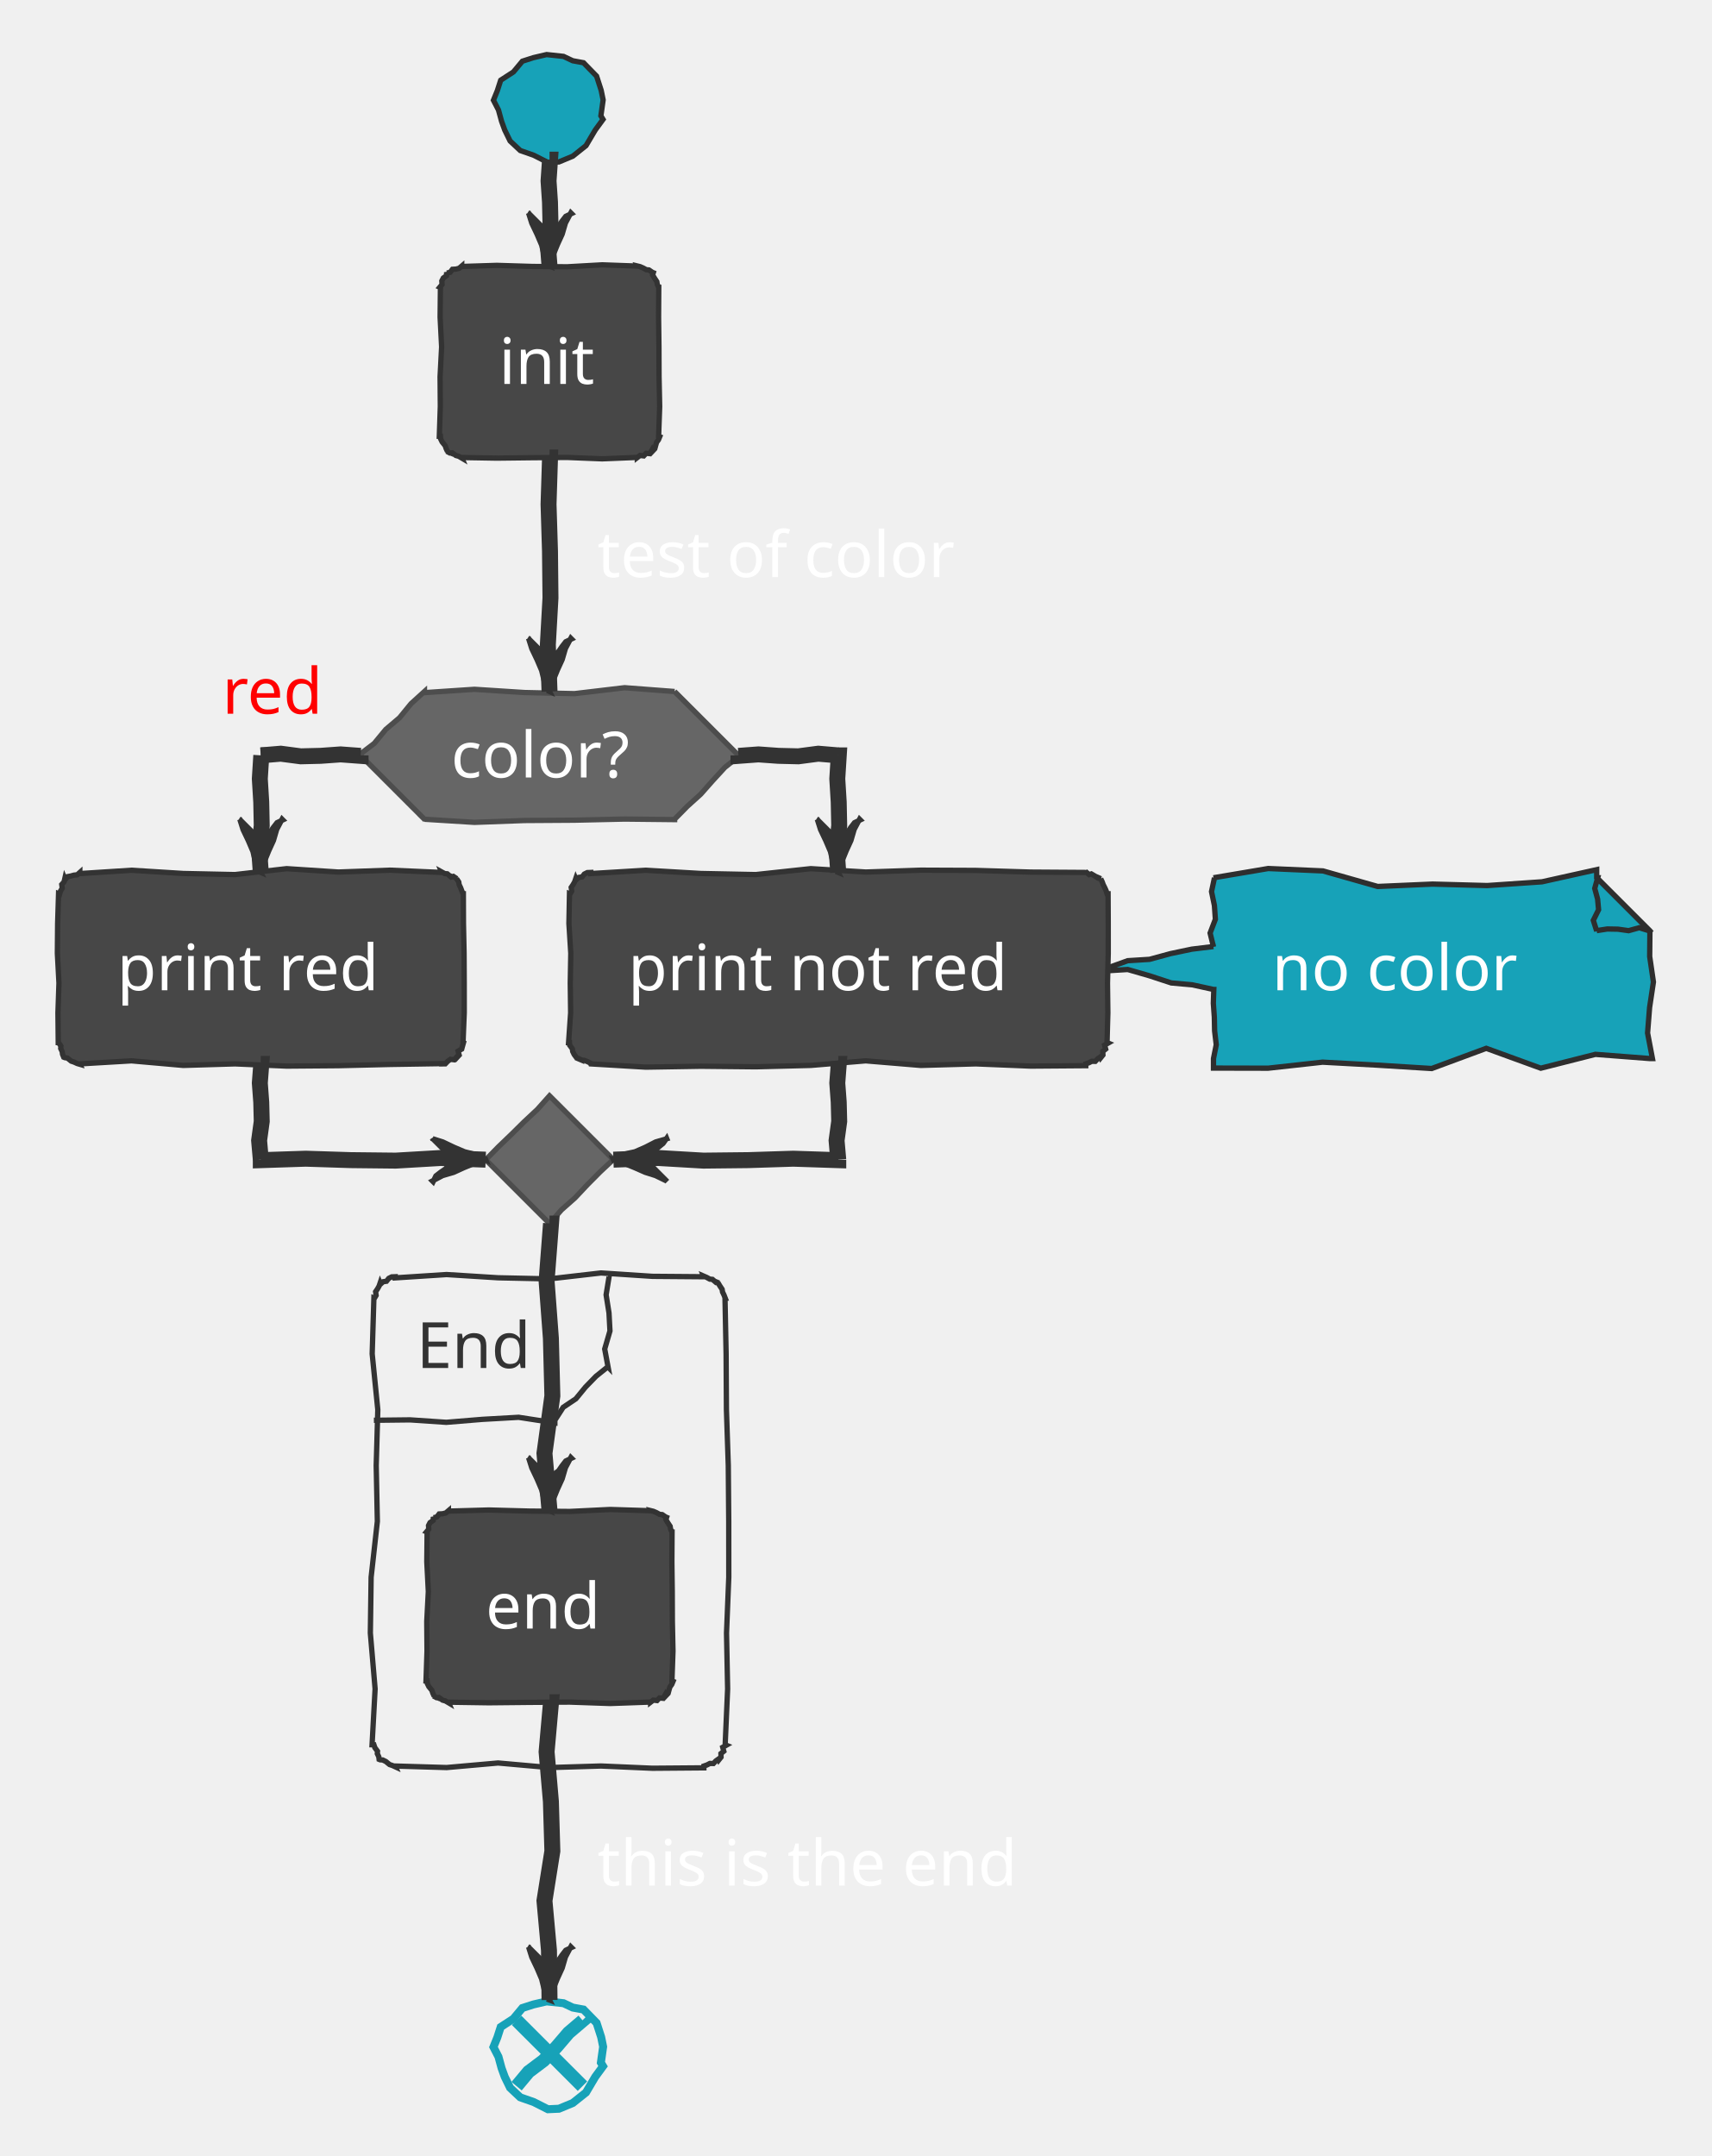
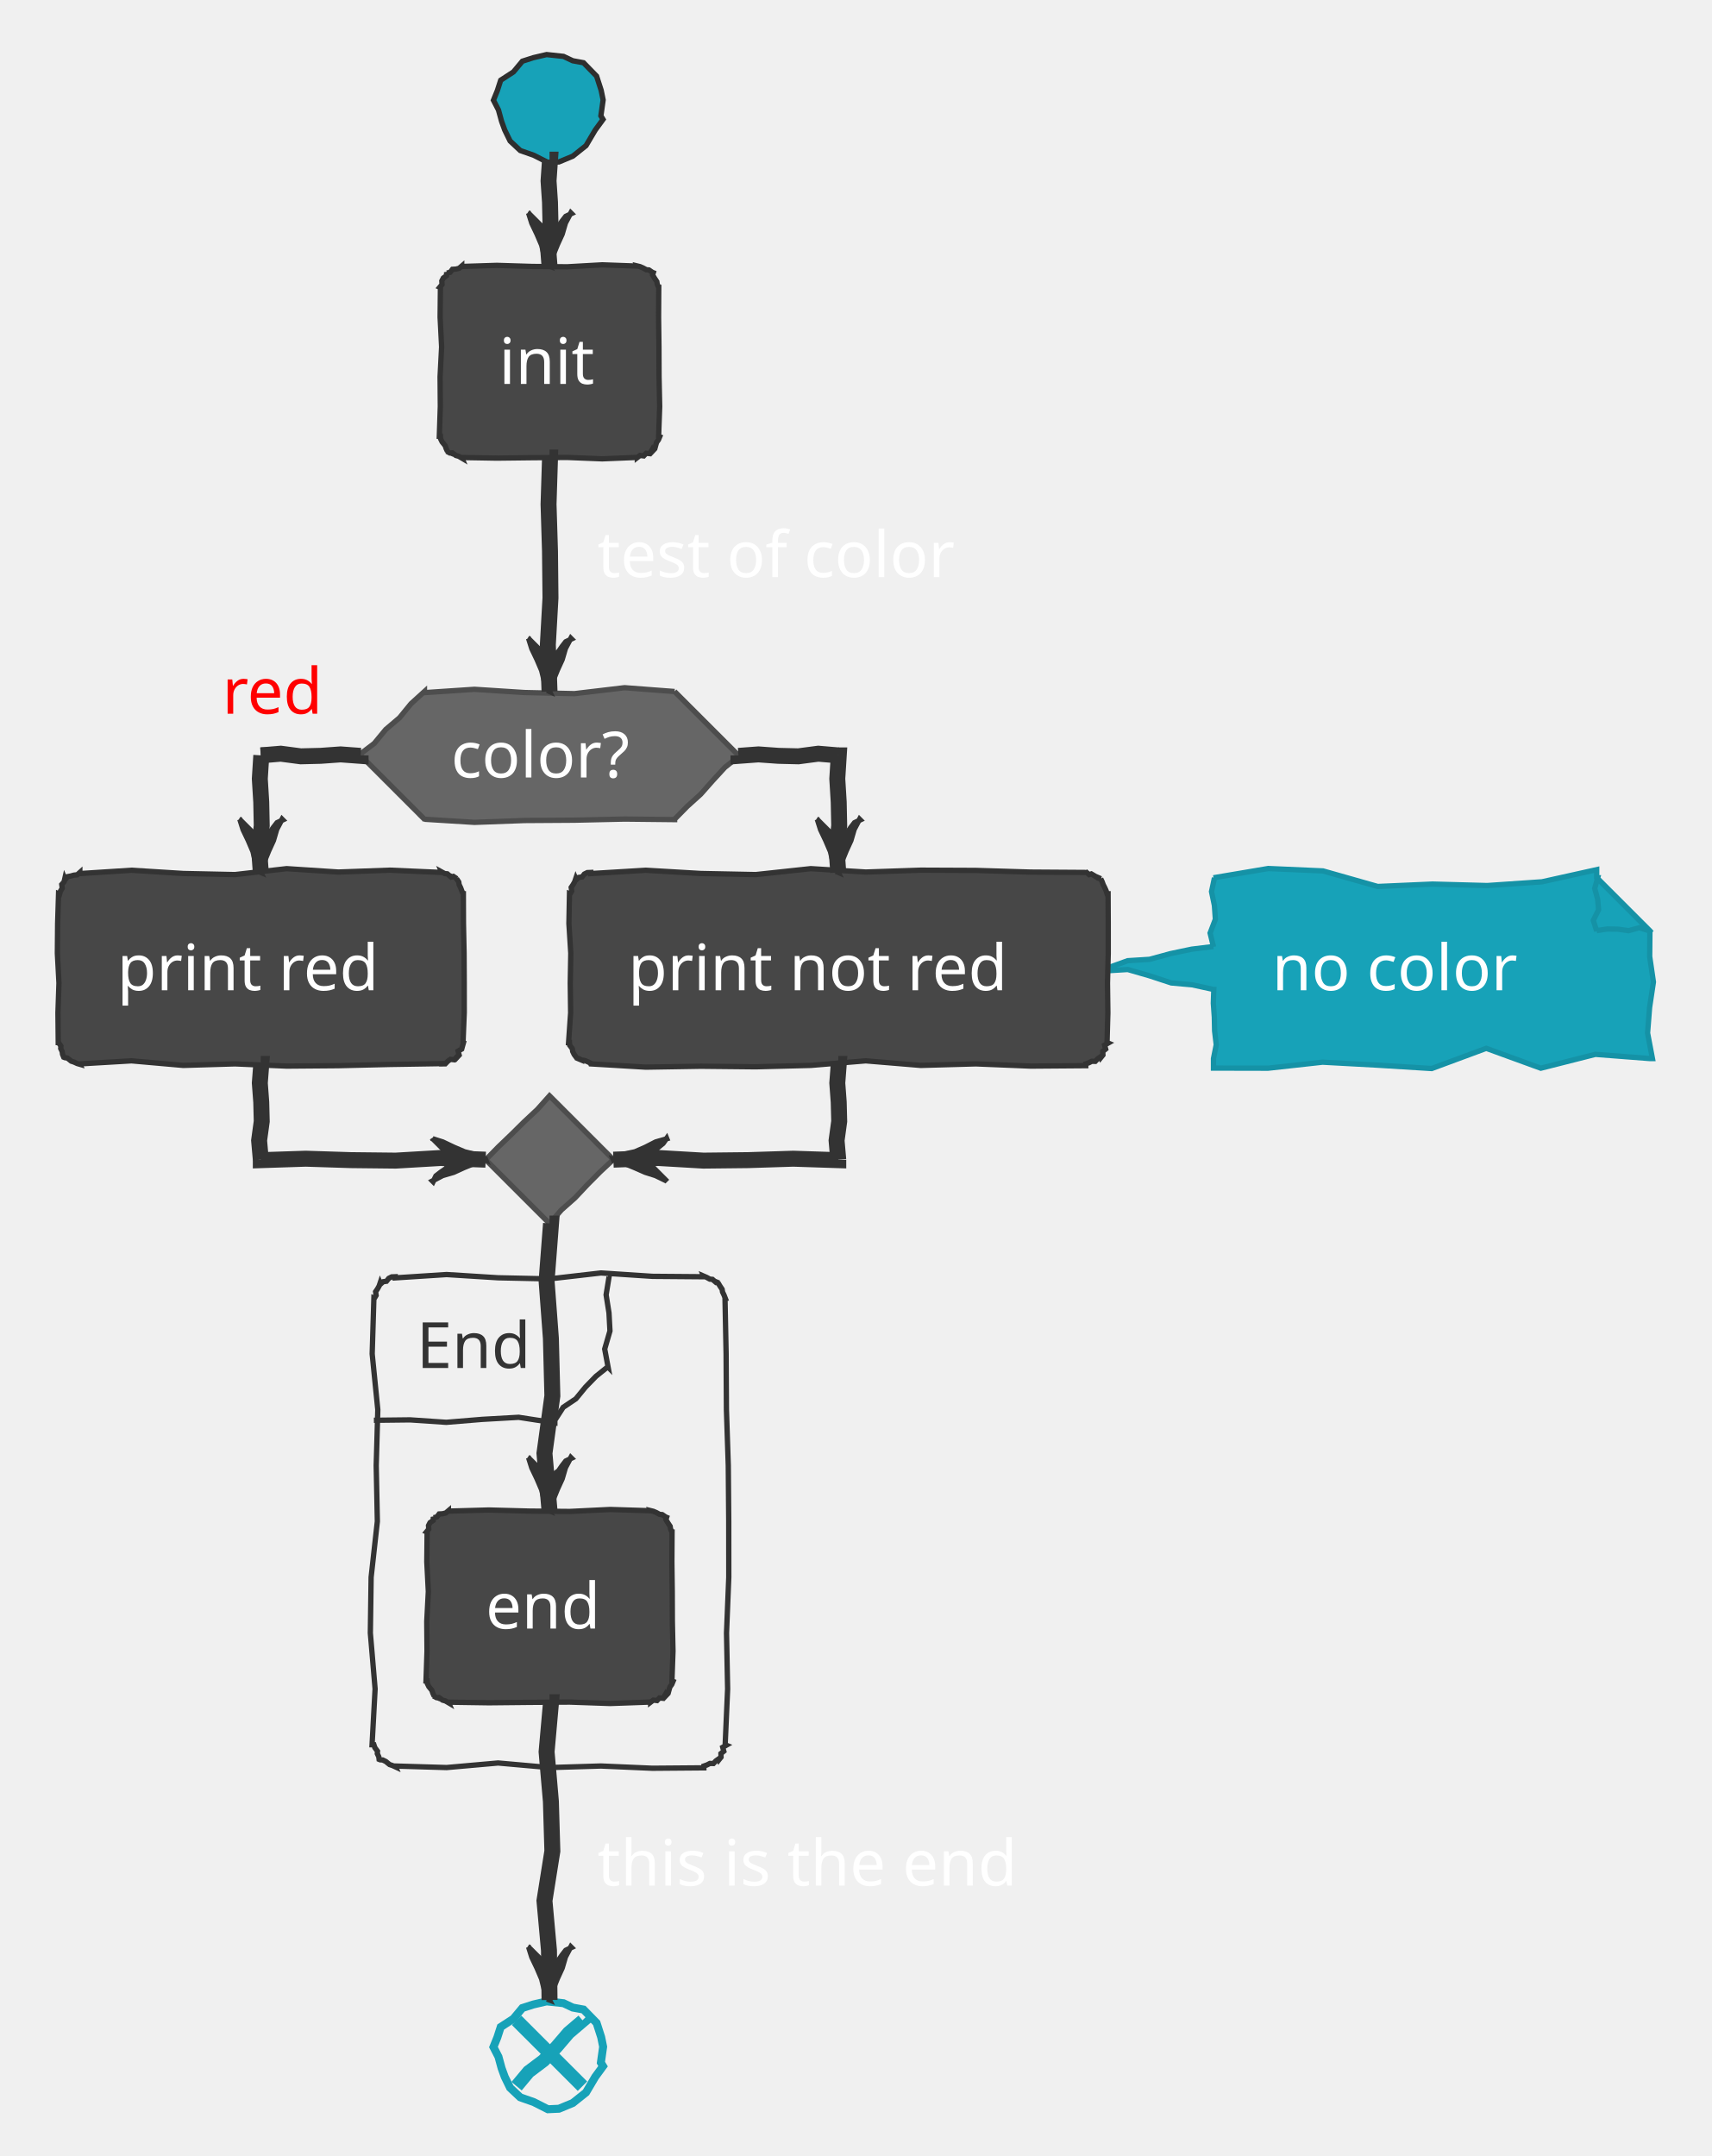
<svg xmlns="http://www.w3.org/2000/svg" contentStyleType="text/css" height="422.917px" preserveAspectRatio="none" style="width:335px;height:422px;" version="1.1" viewBox="0 0 335 422" width="335.417px" zoomAndPan="magnify">
  <defs />
  <g>
    <polygon fill="#17A2B8" points="118.026,23.367,116.499,25.453,114.693,28.509,112.11,30.569,109.396,31.695,107.232,31.792,104.451,30.384,101.826,29.464,99.834,27.596,98.789,25.457,98.169,23.754,97.562,21.53,96.577,19.616,97.334,17.747,97.997,15.7,100.487,14.081,102.239,11.98,104.407,11.283,106.984,10.682,110.289,11.039,112.1,11.893,114.204,12.28,116.763,14.902,117.656,17.669,118.043,19.558,117.604,22.67" style="stroke:#2E2E2E;stroke-width:1.042;" />
    <polygon fill="#474747" points="90.365,52.083,90.365,52.156,97.24,51.94,104.115,52.15,110.99,52.222,117.865,51.836,124.74,52.083,124.729,52.058,125.272,52.191,125.867,52.449,126.498,52.794,127.005,52.838,127.686,53.304,127.864,53.377,127.728,53.809,128.111,54.456,128.557,55.129,128.635,55.649,128.906,56.25,128.93,56.25,128.895,62.077,128.968,67.904,128.989,73.731,129.11,79.557,128.906,85.384,129.121,85.473,128.88,86.064,128.5,86.597,128.323,87.213,128.155,87.834,127.686,88.33,127.59,88.099,127.187,88.792,126.468,88.723,125.989,89.234,125.263,89.148,124.74,89.551,124.74,89.527,117.865,89.808,110.99,89.534,104.115,89.587,97.24,89.668,90.365,89.551,90.42,89.684,89.775,89.305,89.224,89.155,88.521,88.635,88.045,88.666,87.418,88.33,87.594,88.403,87.317,87.8,87.127,87.233,86.531,86.498,86.233,85.887,86.198,85.384,85.982,85.384,86.177,79.557,86.13,73.731,86.434,67.904,86.137,62.077,86.198,56.25,86.088,56.204,86.515,55.691,86.472,54.983,86.764,54.413,87.382,53.979,87.418,53.304,87.476,53.444,88.105,53.295,88.554,52.712,89.228,52.674,89.854,52.517,90.365,52.083" style="stroke:#333333;stroke-width:1.042;" />
    <text fill="#FFFFFF" font-family="&quot;Segoe Print&quot;" font-size="12.5" lengthAdjust="spacing" textLength="19.792" x="97.656" y="75.144">init</text>
    <polygon fill="#666666" points="83.073,135.352,83.073,135.571,92.865,134.92,102.656,135.553,112.448,135.768,122.24,134.608,132.031,135.352,132.012,135.333,134.427,137.747,136.937,140.257,139.514,142.835,141.862,145.182,144.531,147.852,144.667,147.988,141.876,150.197,139.483,152.803,137.137,155.458,134.51,157.831,132.031,160.352,132.031,160.423,122.24,160.318,112.448,160.537,102.656,160.601,92.865,160.962,83.073,160.352,83.238,160.516,80.74,158.018,78.135,155.414,75.687,152.965,73.245,150.524,70.573,147.852,70.396,147.674,73.24,145.518,75.5,142.779,78.204,140.483,80.451,137.73,83.073,135.352" style="stroke:#4D4D4D;stroke-width:1.042;" />
    <text fill="#FFFFFF" font-family="&quot;Segoe Print&quot;" font-size="12.5" lengthAdjust="spacing" textLength="38.542" x="88.281" y="152.179">color?</text>
    <text fill="#FF0000" font-family="&quot;Segoe Print&quot;" font-size="12.5" lengthAdjust="spacing" textLength="21.875" x="43.49" y="139.695">red</text>
    <polygon fill="#474747" points="15.625,170.768,15.625,170.987,25.744,170.337,35.863,170.97,45.982,171.185,56.101,170.025,66.22,170.687,76.339,170.324,86.458,170.768,86.407,170.645,87.038,170.99,87.545,171.035,88.3,171.678,88.732,171.542,89.405,171.989,89.341,171.962,89.787,172.635,89.865,173.156,90.159,173.766,90.371,174.341,90.625,174.935,90.687,174.935,90.708,180.762,90.828,186.589,90.858,192.415,90.861,198.242,90.625,204.069,90.707,204.103,90.53,204.72,90.362,205.341,89.661,205.741,89.866,206.516,89.405,207.015,89.365,206.92,88.886,207.431,88.16,207.345,87.628,207.726,87.146,208.23,86.458,208.236,86.458,208.185,76.339,208.345,66.22,208.588,56.101,208.669,45.982,208.232,35.863,208.535,25.744,207.639,15.625,208.236,15.663,208.327,15.109,208.167,14.506,207.89,13.939,207.7,13.204,207.104,12.679,207.015,12.47,206.929,12.235,206.344,12.172,205.829,11.883,205.221,11.921,204.749,11.458,204.069,11.398,204.069,11.339,198.242,11.538,192.415,11.227,186.589,11.278,180.762,11.458,174.935,11.666,175.021,11.842,174.404,12.182,173.854,12.087,173.124,12.537,172.62,12.679,171.989,12.757,172.178,13.205,171.593,13.845,171.47,14.463,171.297,15.122,171.221,15.625,170.768" style="stroke:#333333;stroke-width:1.042;" />
    <text fill="#FFFFFF" font-family="&quot;Segoe Print&quot;" font-size="12.5" lengthAdjust="spacing" textLength="56.25" x="22.917" y="193.829">print red</text>
-     <path d="M237.5,171.81 L237.695,171.81 L237.116,174.515 L237.679,177.22 L237.87,179.925 L236.839,182.63 L237.5,185.335 L237.486,185.265 L233.256,185.781 L229.097,186.654 L224.988,187.773 L220.708,188.041 L216.667,189.502 L216.767,190.005 L220.719,189.763 L224.964,190.989 L229.245,192.394 L233.318,192.757 L237.5,193.669 L237.563,193.669 L237.47,196.374 L237.665,199.079 L237.721,201.784 L238.042,204.489 L237.5,207.194 L237.5,207.194 L237.5,209.058 L248.177,209.081 L258.854,207.901 L269.531,208.482 L280.208,209.145 L290.885,205.191 L301.562,209.079 L312.24,206.37 L322.917,207.194 L322.917,207.194 L323.411,207.194 L322.458,202.201 L322.853,197.207 L323.603,192.214 L322.872,187.22 L322.917,182.227 L322.986,182.296 L321.055,180.365 L319.022,178.332 L316.664,175.974 L314.771,174.081 L312.5,171.81 L312.5,170.22 L301.786,172.6 L291.071,173.333 L280.357,173.045 L269.643,173.513 L258.929,170.468 L248.214,169.998 L237.5,171.81 L237.5,171.81 " fill="#17A2B8" style="stroke:#2E2E2E;stroke-width:1.042;" />
-     <path d="M312.5,171.81 L312.695,171.81 L312.116,173.893 L312.679,175.977 L312.87,178.06 L311.839,180.143 L312.5,182.227 L312.5,182.155 L314.583,181.832 L316.667,181.871 L318.75,182.163 L320.833,181.586 L322.917,182.227 L323.279,182.589 L320.421,179.731 L318.62,177.93 L316.95,176.259 L314.527,173.837 L312.5,171.81 " fill="#17A2B8" style="stroke:#2E2E2E;stroke-width:1.042;" />
+     <path d="M237.5,171.81 L237.695,171.81 L237.116,174.515 L237.679,177.22 L237.87,179.925 L236.839,182.63 L237.5,185.335 L237.486,185.265 L233.256,185.781 L229.097,186.654 L224.988,187.773 L220.708,188.041 L216.667,189.502 L216.767,190.005 L220.719,189.763 L224.964,190.989 L229.245,192.394 L233.318,192.757 L237.5,193.669 L237.563,193.669 L237.47,196.374 L237.665,199.079 L237.721,201.784 L238.042,204.489 L237.5,207.194 L237.5,207.194 L237.5,209.058 L248.177,209.081 L258.854,207.901 L269.531,208.482 L280.208,209.145 L290.885,205.191 L301.562,209.079 L312.24,206.37 L322.917,207.194 L322.917,207.194 L323.411,207.194 L322.458,202.201 L322.853,197.207 L323.603,192.214 L322.872,187.22 L322.917,182.227 L322.986,182.296 L321.055,180.365 L319.022,178.332 L316.664,175.974 L314.771,174.081 L312.5,171.81 L312.5,170.22 L301.786,172.6 L291.071,173.333 L280.357,173.045 L269.643,173.513 L258.929,170.468 L248.214,169.998 L237.5,171.81 L237.5,171.81 " fill="#17A2B8" style="stroke:#1592A6;stroke-width:1.042;" />
+     <path d="M312.5,171.81 L312.695,171.81 L312.116,173.893 L312.679,175.977 L312.87,178.06 L311.839,180.143 L312.5,182.227 L312.5,182.155 L314.583,181.832 L316.667,181.871 L318.75,182.163 L320.833,181.586 L322.917,182.227 L323.279,182.589 L320.421,179.731 L318.62,177.93 L316.95,176.259 L314.527,173.837 L312.5,171.81 " fill="#17A2B8" style="stroke:#1592A6;stroke-width:1.042;" />
    <text fill="#FFFFFF" font-family="&quot;Segoe Print&quot;" font-size="12.5" lengthAdjust="spacing" textLength="53.125" x="248.958" y="193.829">no color</text>
    <polygon fill="#474747" points="115.625,170.768,115.625,170.987,126.389,170.337,137.153,170.97,147.917,171.185,158.681,170.025,169.444,170.687,180.208,170.324,190.972,170.369,201.736,170.697,212.5,170.768,212.408,170.546,213.163,171.19,213.595,171.054,214.242,171.437,214.914,171.883,215.446,171.989,215.419,171.977,215.712,172.587,215.924,173.163,216.236,173.78,216.499,174.377,216.667,174.935,216.87,174.935,216.9,180.762,216.903,186.589,216.755,192.415,216.828,198.242,216.667,204.069,216.892,204.162,216.191,204.562,216.396,205.338,215.839,205.797,215.862,206.497,215.446,207.015,215.381,206.857,214.848,207.237,214.366,207.741,213.672,207.732,213.103,208.025,212.5,208.236,212.5,208.588,201.736,208.669,190.972,208.232,180.208,208.535,169.444,207.639,158.681,208.532,147.917,208.807,137.153,208.699,126.389,208.874,115.625,208.236,115.561,208.081,114.949,207.782,114.364,207.548,113.849,207.485,113.242,207.196,112.679,207.015,112.897,207.106,112.379,206.403,112.081,205.791,112.02,205.278,111.489,204.57,111.458,204.069,111.278,204.069,111.684,198.242,111.61,192.415,111.713,186.589,111.347,180.762,111.458,174.935,111.561,174.977,111.892,174.424,111.795,173.694,112.16,173.154,112.475,172.595,112.679,171.989,112.765,172.198,113.267,171.743,113.919,171.649,114.373,171.079,114.946,170.795,115.625,170.768" style="stroke:#333333;stroke-width:1.042;" />
    <text fill="#FFFFFF" font-family="&quot;Segoe Print&quot;" font-size="12.5" lengthAdjust="spacing" textLength="82.292" x="122.917" y="193.829">print not red</text>
    <polygon fill="#666666" points="107.552,214.486,107.604,214.537,109.95,216.884,112.6,219.533,115.15,222.084,117.377,224.31,120.052,226.986,120.033,226.967,117.447,229.381,114.958,231.892,112.535,234.469,109.882,236.816,107.552,239.486,107.688,239.622,104.897,236.831,102.504,234.437,100.158,232.092,97.531,229.465,95.052,226.986,95.069,227.002,97.544,224.478,100.096,222.03,102.611,219.544,105.196,217.13,107.552,214.486" style="stroke:#4D4D4D;stroke-width:1.042;" />
    <polygon fill="none" points="77.344,249.902,77.344,250.121,87.413,249.471,97.483,250.104,107.552,250.319,117.621,249.159,127.691,249.821,137.76,249.902,137.704,249.766,138.299,250.023,138.93,250.369,139.436,250.413,140.191,251.056,140.707,251.123,140.505,251.039,140.887,251.686,141.333,252.359,141.411,252.879,141.705,253.489,141.927,254.069,141.894,254.069,142.113,264.998,142.176,275.928,142.537,286.857,142.626,297.786,142.635,308.716,142.192,319.645,142.41,330.575,141.927,341.504,142.152,341.597,141.452,341.997,141.657,342.773,141.1,343.232,141.122,343.932,140.707,344.45,140.641,344.291,140.108,344.672,139.627,345.176,138.933,345.167,138.364,345.46,137.76,345.671,137.76,346.023,127.691,346.104,117.621,345.666,107.552,345.97,97.483,345.074,87.413,345.967,77.344,345.671,77.417,345.846,76.814,345.569,76.247,345.379,75.512,344.783,74.9,344.485,74.397,344.45,74.198,344.368,74.135,343.853,73.846,343.246,73.884,342.773,73.365,342.07,73.177,341.504,72.82,341.504,73.415,330.575,72.483,319.645,72.636,308.716,73.853,297.786,73.631,286.857,73.942,275.928,72.842,264.998,73.177,254.069,73.279,254.111,73.611,253.558,73.514,252.828,73.879,252.288,74.194,251.729,74.397,251.123,74.484,251.332,74.986,250.877,75.637,250.783,76.092,250.213,76.665,249.929,77.344,249.902" style="stroke:#333333;stroke-width:1.042;" />
    <path d="M119.01,249.902 L119.205,249.902 L118.627,253.438 L119.189,256.973 L119.38,260.508 L118.35,264.043 L119.01,267.578 L118.96,267.527 L116.648,269.382 L114.593,271.494 L112.716,273.784 L110.224,275.459 L108.594,277.995 L108.594,278.507 L101.51,277.411 L94.427,277.812 L87.344,278.395 L80.26,277.915 L73.177,277.995 " fill="none" style="stroke:#333333;stroke-width:1.042;" />
    <text fill="#333333" font-family="&quot;Segoe Print&quot;" font-size="12.5" lengthAdjust="spacing" textLength="25" x="81.51" y="267.755">End</text>
    <polygon fill="#474747" points="87.76,295.703,87.76,295.776,95.677,295.559,103.594,295.77,111.51,295.842,119.427,295.455,127.344,295.703,127.333,295.678,127.876,295.81,128.471,296.068,129.102,296.413,129.609,296.458,130.29,296.923,130.468,296.997,130.332,297.429,130.715,298.076,131.161,298.749,131.239,299.269,131.51,299.87,131.534,299.87,131.499,305.697,131.572,311.523,131.593,317.35,131.714,323.177,131.51,329.004,131.726,329.093,131.484,329.683,131.104,330.216,130.927,330.833,130.759,331.454,130.29,331.95,130.194,331.719,129.791,332.412,129.072,332.343,128.593,332.854,127.867,332.768,127.344,333.171,127.344,333.147,119.427,333.428,111.51,333.154,103.594,333.207,95.677,333.288,87.76,333.171,87.816,333.304,87.171,332.925,86.62,332.775,85.917,332.255,85.441,332.286,84.814,331.95,84.99,332.023,84.713,331.42,84.523,330.853,83.927,330.118,83.629,329.507,83.594,329.004,83.378,329.004,83.573,323.177,83.525,317.35,83.83,311.523,83.533,305.697,83.594,299.87,83.484,299.824,83.911,299.311,83.868,298.603,84.159,298.033,84.778,297.599,84.814,296.923,84.872,297.063,85.501,296.915,85.95,296.332,86.624,296.294,87.25,296.137,87.76,295.703" style="stroke:#333333;stroke-width:1.042;" />
    <text fill="#FFFFFF" font-family="&quot;Segoe Print&quot;" font-size="12.5" lengthAdjust="spacing" textLength="25" x="95.052" y="318.764">end</text>
    <polygon fill="none" points="118.026,404.422,116.499,406.508,114.693,409.564,112.11,411.623,109.396,412.749,107.232,412.847,104.451,411.439,101.826,410.519,99.834,408.651,98.789,406.512,98.169,404.809,97.562,402.585,96.577,400.671,97.334,398.802,97.997,396.755,100.487,395.136,102.239,393.035,104.407,392.337,106.984,391.737,110.289,392.094,112.1,392.947,114.204,393.334,116.763,395.956,117.656,398.724,118.043,400.613,117.604,403.725" style="stroke:#17A2B8;stroke-width:1.562;" />
    <path d="M101.107,395.443 L101.176,395.512 L103.549,397.885 L106.326,400.662 L108.972,403.308 L111.186,405.522 L113.997,408.333 " fill="none" style="stroke:#17A2B8;stroke-width:2.604;" />
    <path d="M113.997,395.443 L114.066,395.512 L111.283,397.885 L108.904,400.662 L106.394,403.308 L103.452,405.522 L101.107,408.333 " fill="none" style="stroke:#17A2B8;stroke-width:2.604;" />
    <path d="M107.552,31.25 L107.649,31.25 L107.36,35.417 L107.642,39.583 L107.737,43.75 L107.222,47.917 L107.552,52.083 " fill="#333333" style="stroke:#333333;stroke-width:3.125;" />
    <polygon fill="#333333" points="103.385,41.667,103.453,41.694,104.085,43.697,105.114,45.858,106.014,47.968,106.489,49.908,107.552,52.083,107.527,52.073,108.248,49.945,109.095,47.867,110.03,45.825,110.662,43.661,111.719,41.667,111.855,41.803,110.731,42.345,110.004,43.285,109.325,44.273,108.364,44.979,107.552,45.833,107.569,45.85,106.711,44.992,105.929,44.211,105.111,43.392,104.363,42.644,103.385,41.667" style="stroke:#333333;stroke-width:1.042;" />
    <path d="M70.573,147.852 L70.573,147.949 L66.667,147.66 L62.76,147.941 L58.854,148.037 L54.948,147.521 L51.042,147.852 " fill="#333333" style="stroke:#333333;stroke-width:3.125;" />
    <path d="M51.042,147.852 L51.139,147.852 L50.85,152.435 L51.131,157.018 L51.227,161.602 L50.711,166.185 L51.042,170.768 " fill="#333333" style="stroke:#333333;stroke-width:3.125;" />
    <polygon fill="#333333" points="46.875,160.352,46.943,160.379,47.575,162.381,48.604,164.543,49.504,166.653,49.978,168.593,51.042,170.768,51.017,170.758,51.737,168.63,52.585,166.552,53.52,164.509,54.152,162.346,55.208,160.352,55.344,160.488,54.22,161.03,53.493,161.97,52.814,162.958,51.854,163.664,51.042,164.518,51.058,164.535,50.2,163.677,49.419,162.895,48.6,162.077,47.852,161.329,46.875,160.352" style="stroke:#333333;stroke-width:1.042;" />
    <path d="M144.531,147.852 L144.531,147.949 L148.438,147.66 L152.344,147.941 L156.25,148.037 L160.156,147.521 L164.062,147.852 " fill="#333333" style="stroke:#333333;stroke-width:3.125;" />
    <path d="M164.062,147.852 L164.16,147.852 L163.871,152.435 L164.152,157.018 L164.248,161.602 L163.732,166.185 L164.062,170.768 " fill="#333333" style="stroke:#333333;stroke-width:3.125;" />
    <polygon fill="#333333" points="159.896,160.352,159.964,160.379,160.596,162.381,161.625,164.543,162.525,166.653,162.999,168.593,164.062,170.768,164.037,170.758,164.758,168.63,165.606,166.552,166.541,164.509,167.173,162.346,168.229,160.352,168.365,160.488,167.241,161.03,166.514,161.97,165.835,162.958,164.875,163.664,164.062,164.518,164.079,164.535,163.221,163.677,162.44,162.895,161.621,162.077,160.873,161.329,159.896,160.352" style="stroke:#333333;stroke-width:1.042;" />
    <path d="M51.042,208.236 L51.139,208.236 L50.85,211.986 L51.131,215.736 L51.227,219.486 L50.711,223.236 L51.042,226.986 " fill="#333333" style="stroke:#333333;stroke-width:3.125;" />
    <path d="M51.042,226.986 L51.042,227.083 L59.844,226.794 L68.646,227.075 L77.448,227.171 L86.25,226.655 L95.052,226.986 " fill="#333333" style="stroke:#333333;stroke-width:3.125;" />
    <polygon fill="#333333" points="84.635,222.819,84.662,222.887,86.665,223.519,88.827,224.548,90.937,225.448,92.877,225.922,95.052,226.986,95.042,226.961,92.914,227.681,90.836,228.529,88.793,229.464,86.63,230.096,84.635,231.152,84.771,231.288,85.314,230.164,86.254,229.437,87.242,228.758,87.948,227.798,88.802,226.986,88.819,227.002,87.961,226.144,87.179,225.363,86.361,224.544,85.613,223.796,84.635,222.819" style="stroke:#333333;stroke-width:1.042;" />
    <path d="M164.062,208.236 L164.16,208.236 L163.871,211.986 L164.152,215.736 L164.248,219.486 L163.732,223.236 L164.062,226.986 " fill="#333333" style="stroke:#333333;stroke-width:3.125;" />
    <path d="M164.062,226.986 L164.062,227.083 L155.26,226.794 L146.458,227.075 L137.656,227.171 L128.854,226.655 L120.052,226.986 " fill="#333333" style="stroke:#333333;stroke-width:3.125;" />
    <polygon fill="#333333" points="130.469,222.819,130.496,222.887,128.332,223.519,126.327,224.548,124.27,225.448,122.043,225.922,120.052,226.986,120.042,226.961,122.08,227.681,124.169,228.529,126.293,229.464,128.296,230.096,130.469,231.152,130.605,231.288,129.481,230.164,128.754,229.437,128.075,228.758,127.114,227.798,126.302,226.986,126.319,227.002,127.128,226.144,128.013,225.363,128.861,224.544,129.779,223.796,130.469,222.819" style="stroke:#333333;stroke-width:1.042;" />
    <path d="M107.552,89.551 L107.649,89.551 L107.36,98.711 L107.642,107.871 L107.737,117.031 L107.222,126.191 L107.552,135.352 " fill="#333333" style="stroke:#333333;stroke-width:3.125;" />
    <polygon fill="#333333" points="103.385,124.935,103.453,124.962,104.085,126.965,105.114,129.126,106.014,131.236,106.489,133.176,107.552,135.352,107.527,135.341,108.248,133.213,109.095,131.135,110.03,129.093,110.662,126.929,111.719,124.935,111.855,125.071,110.731,125.614,110.004,126.553,109.325,127.541,108.364,128.247,107.552,129.102,107.569,129.118,106.711,128.26,105.929,127.479,105.111,126.66,104.363,125.912,103.385,124.935" style="stroke:#333333;stroke-width:1.042;" />
    <text fill="#FFFFFF" font-family="&quot;Segoe Print&quot;" font-size="12.5" lengthAdjust="spacing" textLength="79.167" x="116.927" y="112.956">test of color</text>
    <path d="M107.552,239.486 L107.844,239.486 L106.977,250.729 L107.82,261.973 L108.107,273.216 L106.561,284.46 L107.552,295.703 " fill="#333333" style="stroke:#333333;stroke-width:3.125;" />
    <polygon fill="#333333" points="103.385,285.286,103.453,285.314,104.085,287.316,105.114,289.478,106.014,291.588,106.489,293.528,107.552,295.703,107.527,295.693,108.248,293.565,109.095,291.487,110.03,289.444,110.662,287.281,111.719,285.286,111.855,285.422,110.731,285.965,110.004,286.905,109.325,287.892,108.364,288.599,107.552,289.453,107.569,289.47,106.711,288.612,105.929,287.83,105.111,287.012,104.363,286.264,103.385,285.286" style="stroke:#333333;stroke-width:1.042;" />
    <path d="M107.552,333.171 L107.844,333.171 L106.977,342.887 L107.82,352.604 L108.107,362.321 L106.561,372.038 L107.444,381.755 L107.552,391.471 " fill="#333333" style="stroke:#333333;stroke-width:3.125;" />
    <polygon fill="#333333" points="103.385,381.055,103.453,381.082,104.085,383.085,105.114,385.246,106.014,387.356,106.489,389.296,107.552,391.471,107.527,391.461,108.248,389.333,109.095,387.255,110.03,385.213,110.662,383.049,111.719,381.055,111.855,381.191,110.731,381.733,110.004,382.673,109.325,383.661,108.364,384.367,107.552,385.221,107.569,385.238,106.711,384.38,105.929,383.599,105.111,382.78,104.363,382.032,103.385,381.055" style="stroke:#333333;stroke-width:1.042;" />
    <text fill="#FFFFFF" font-family="&quot;Segoe Print&quot;" font-size="12.5" lengthAdjust="spacing" textLength="93.75" x="116.927" y="369.075">this is the end</text>
  </g>
</svg>
